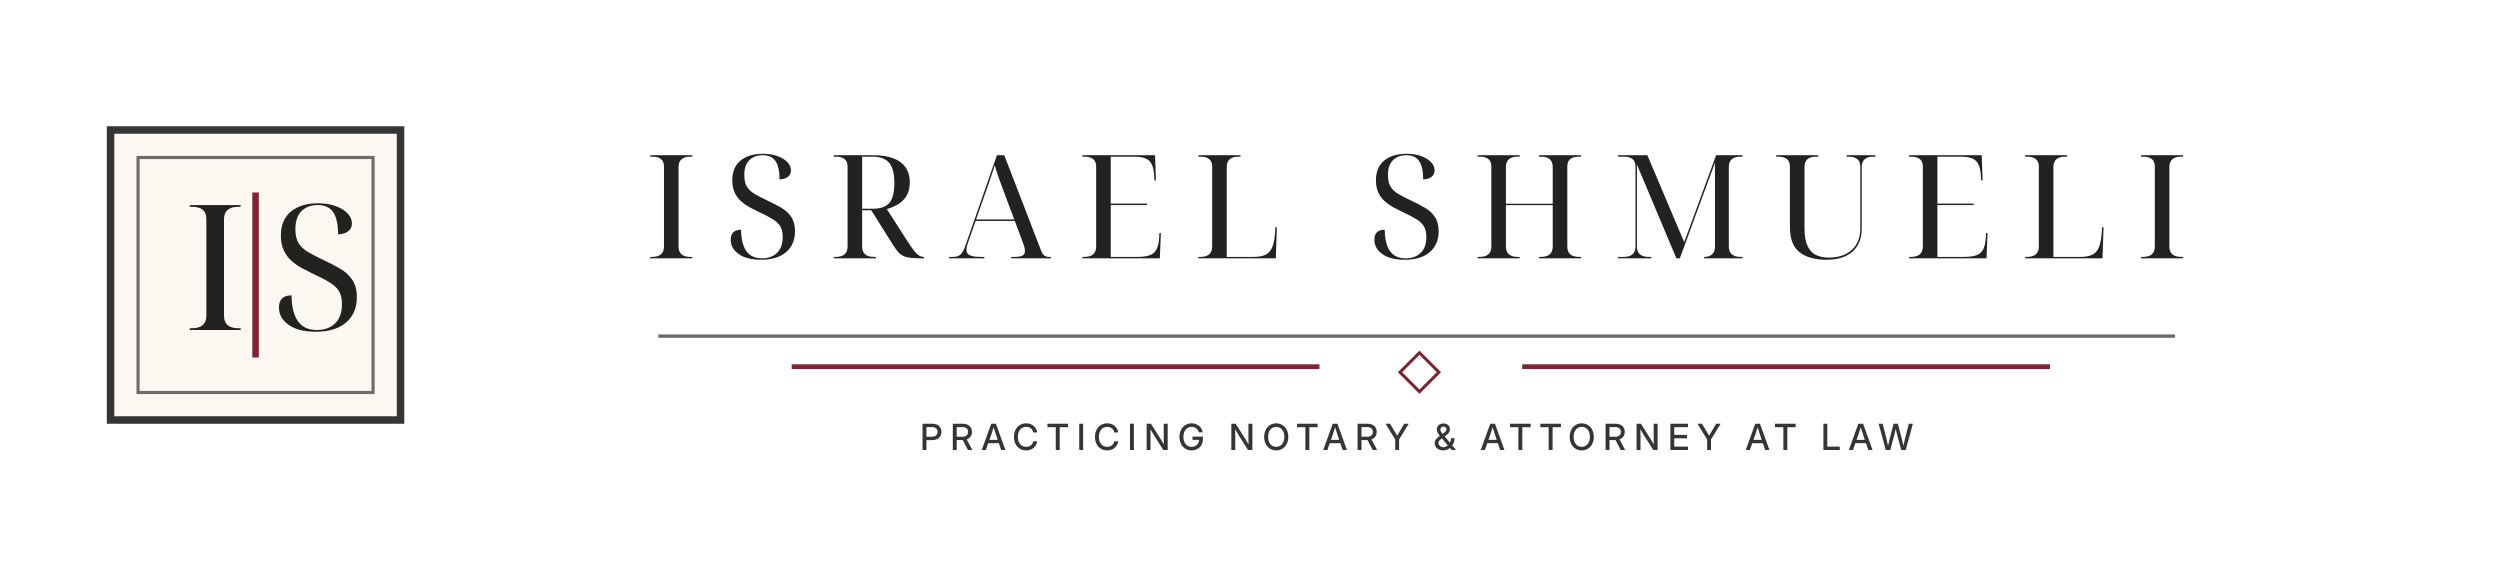
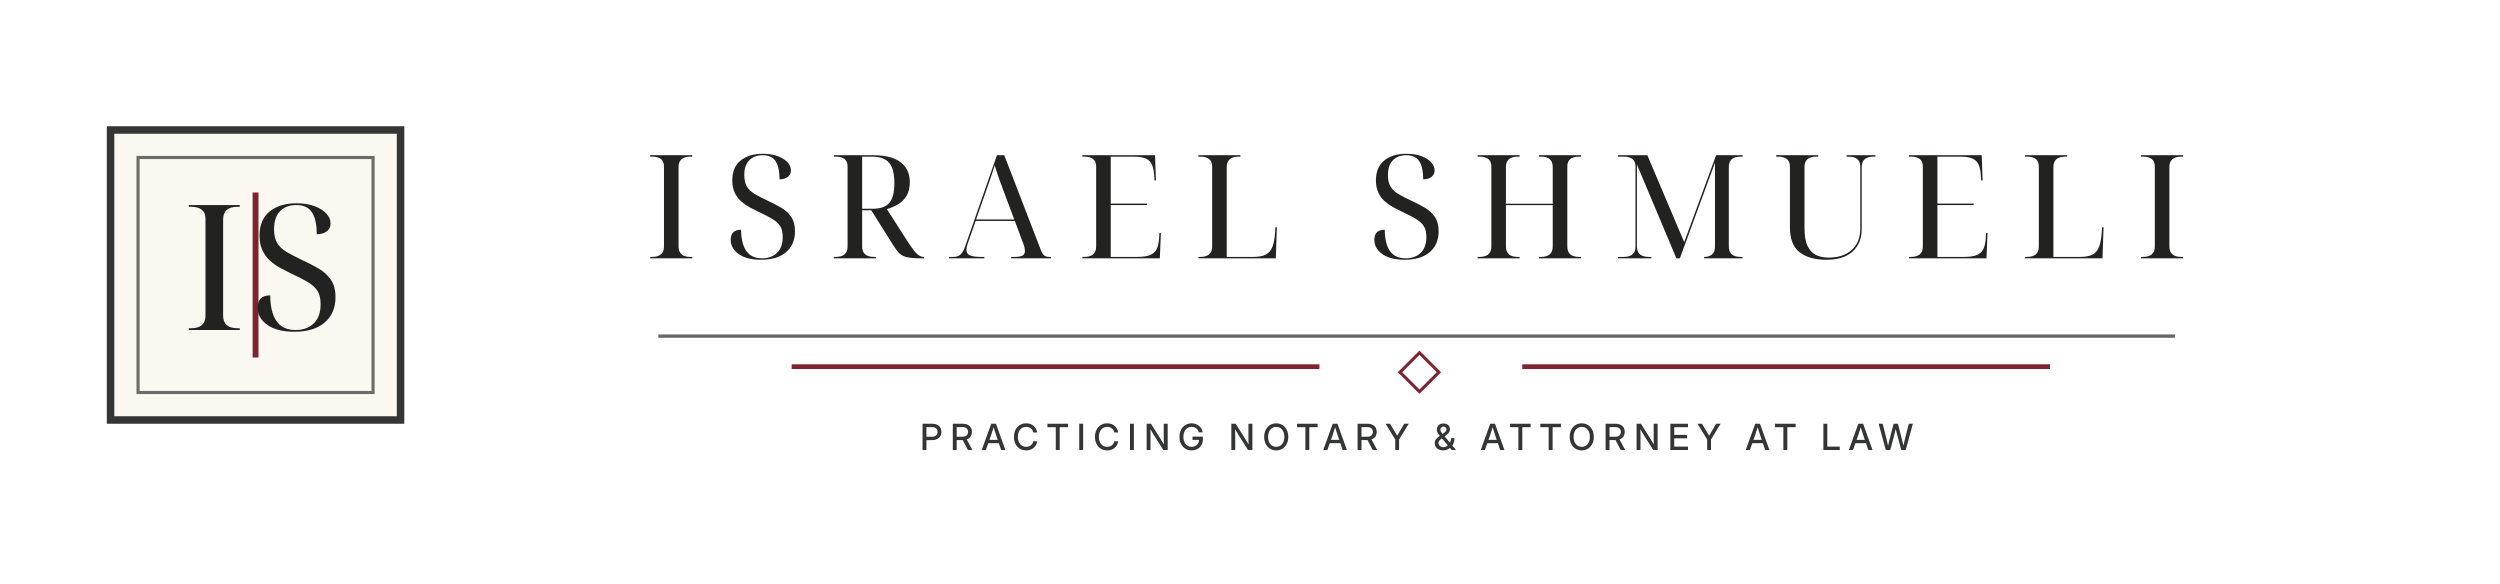
<svg xmlns="http://www.w3.org/2000/svg" width="900" height="210" viewBox="0 0 900 210" role="img" aria-label="Israel Shmueli logo">
  <defs>
-     <style>.name{font-family:'EB Garamond','Noto Serif Display',Georgia,serif;font-weight:400;letter-spacing:.18em}.mono{font-family:'EB Garamond','Noto Serif Display',Georgia,serif;font-weight:400;letter-spacing:-.03em}.sub{font-family:'Inter Display','Inter',Arial,sans-serif;font-weight:500;letter-spacing:.22em}</style>
+     <style>
+       .name { font-family: 'EB Garamond', 'Noto Serif Display', Georgia, serif; font-weight: 400; letter-spacing: 0.18em; }
+       .mono { font-family: 'EB Garamond', 'Noto Serif Display', Georgia, serif; font-weight: 400; letter-spacing: -0.03em; }
+       .sub { font-family: 'Inter Display', 'Inter', Arial, sans-serif; font-weight: 500; letter-spacing: 0.22em; }
+       .micro { font-family: 'Inter Display', 'Inter', Arial, sans-serif; font-weight: 500; letter-spacing: 0.32em; }
+     </style>
+     <filter id="softShadow" x="-20%" y="-20%" width="140%" height="140%">
+       <feDropShadow dx="0" dy="2" stdDeviation="2" flood-color="#000000" flood-opacity="0.14" />
+     </filter>
  </defs>
  <rect width="900" height="210" fill="transparent" />
-   <g transform="translate(38,45) scale(.9)">
+   <g id="is-mark" transform="translate(38,45) scale(0.9)">
    <rect x="2" y="2" width="116" height="116" fill="#FBF8F2" stroke="#343635" stroke-width="3" />
-     <rect x="13" y="13" width="94" height="94" fill="none" stroke="#343635" stroke-width="1.25" opacity=".72" />
-     <line x1="60" y1="27" x2="60" y2="93" stroke="#7E2430" stroke-width="2.6" />
-     <text class="mono" x="31" y="82" font-size="70" fill="#222321">I</text>
-     <text class="mono" x="66" y="82" font-size="70" fill="#222321">S</text>
+     <rect x="13" y="13" width="94" height="94" fill="none" stroke="#343635" stroke-width="1.25" opacity="0.72" />
+     <line x1="60" y1="27" x2="60" y2="93" stroke="#7E2430" stroke-width="2.35" />
+     <text class="mono" x="43.5" y="82" text-anchor="middle" font-size="70" fill="#222321">I</text>
+     <text class="mono" x="76.5" y="82" text-anchor="middle" font-size="70" fill="#222321">S</text>
  </g>
  <text class="name" x="510" y="93" text-anchor="middle" font-size="52" fill="#222321">ISRAEL SHMUELI</text>
-   <line x1="237" y1="121" x2="783" y2="121" stroke="#343635" stroke-width="1.2" opacity=".75" />
+   <line x1="237" y1="121" x2="783" y2="121" stroke="#343635" stroke-width="1.2" opacity="0.75" />
  <line x1="285" y1="132" x2="475" y2="132" stroke="#7E2430" stroke-width="1.7" />
  <line x1="548" y1="132" x2="738" y2="132" stroke="#7E2430" stroke-width="1.7" />
-   <path d="M511 127l7 7-7 7-7-7z" fill="transparent" stroke="#7E2430" stroke-width="1.1" />
+   <path d="M511 127 l7 7 l-7 7 l-7 -7 z" fill="transparent" stroke="#7E2430" stroke-width="1.1" />
  <text class="sub" x="510" y="162" text-anchor="middle" font-size="13" fill="#343635">PRACTICING NOTARY &amp; ATTORNEY AT LAW</text>
</svg>
